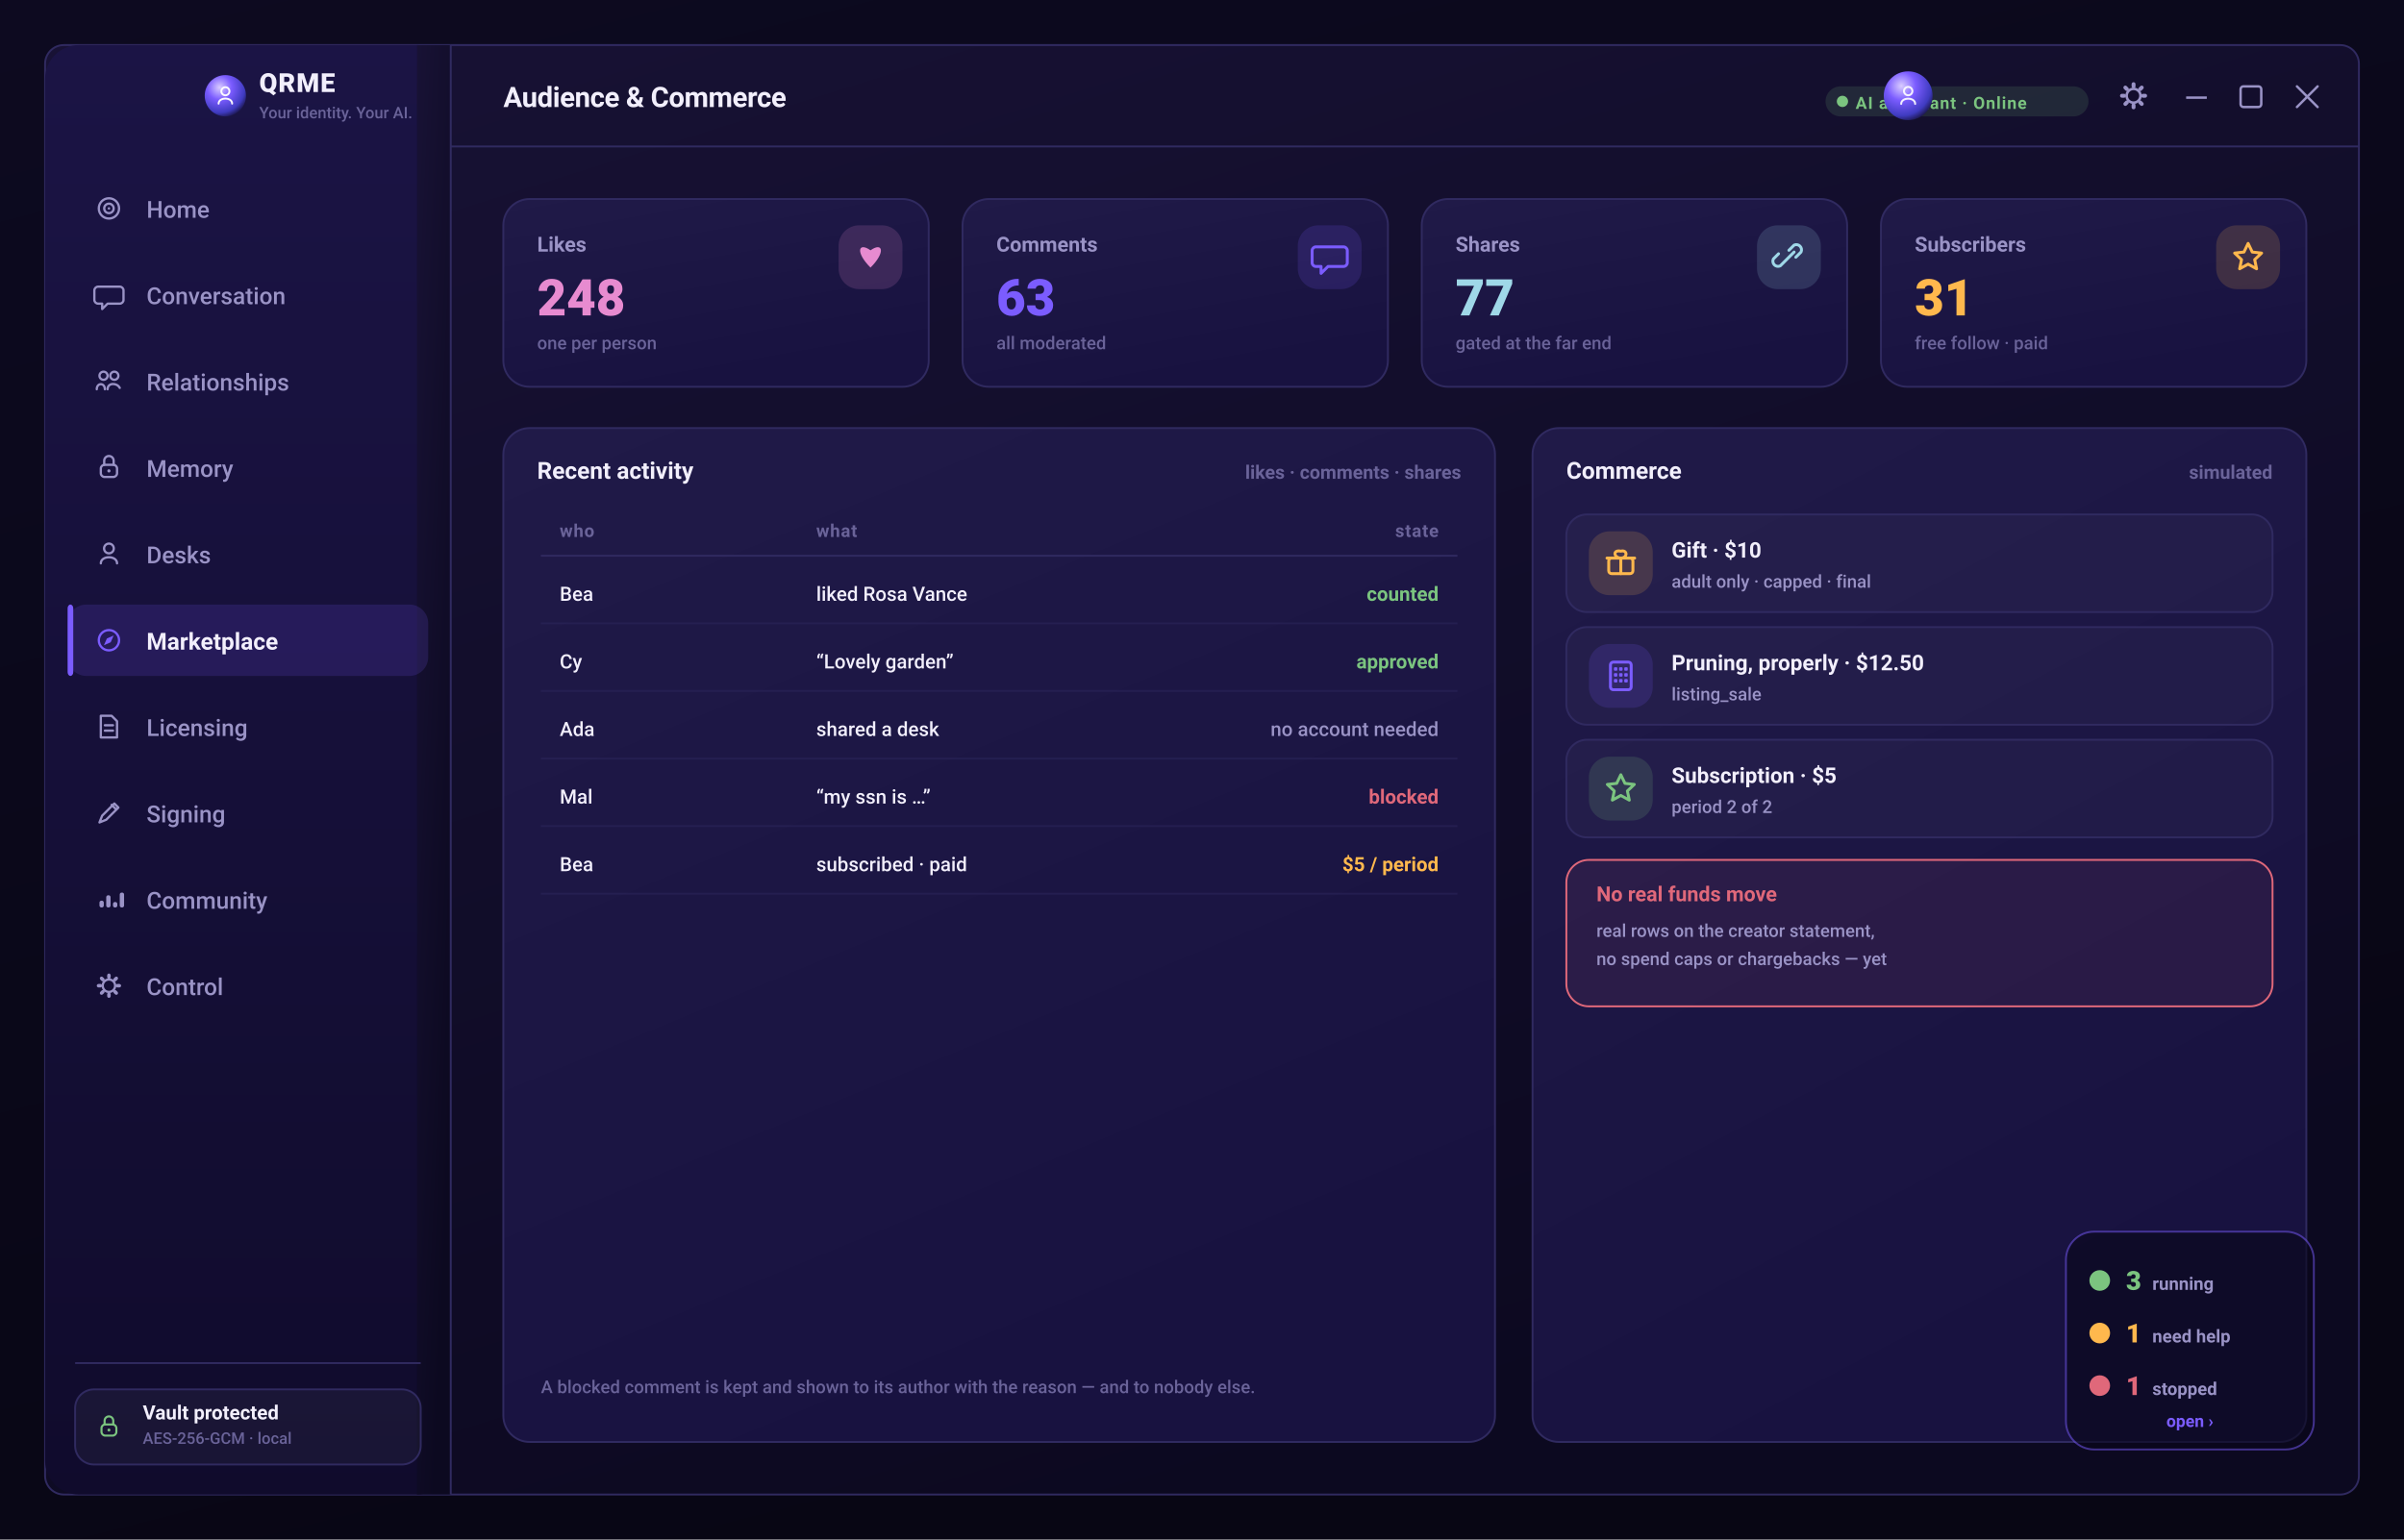
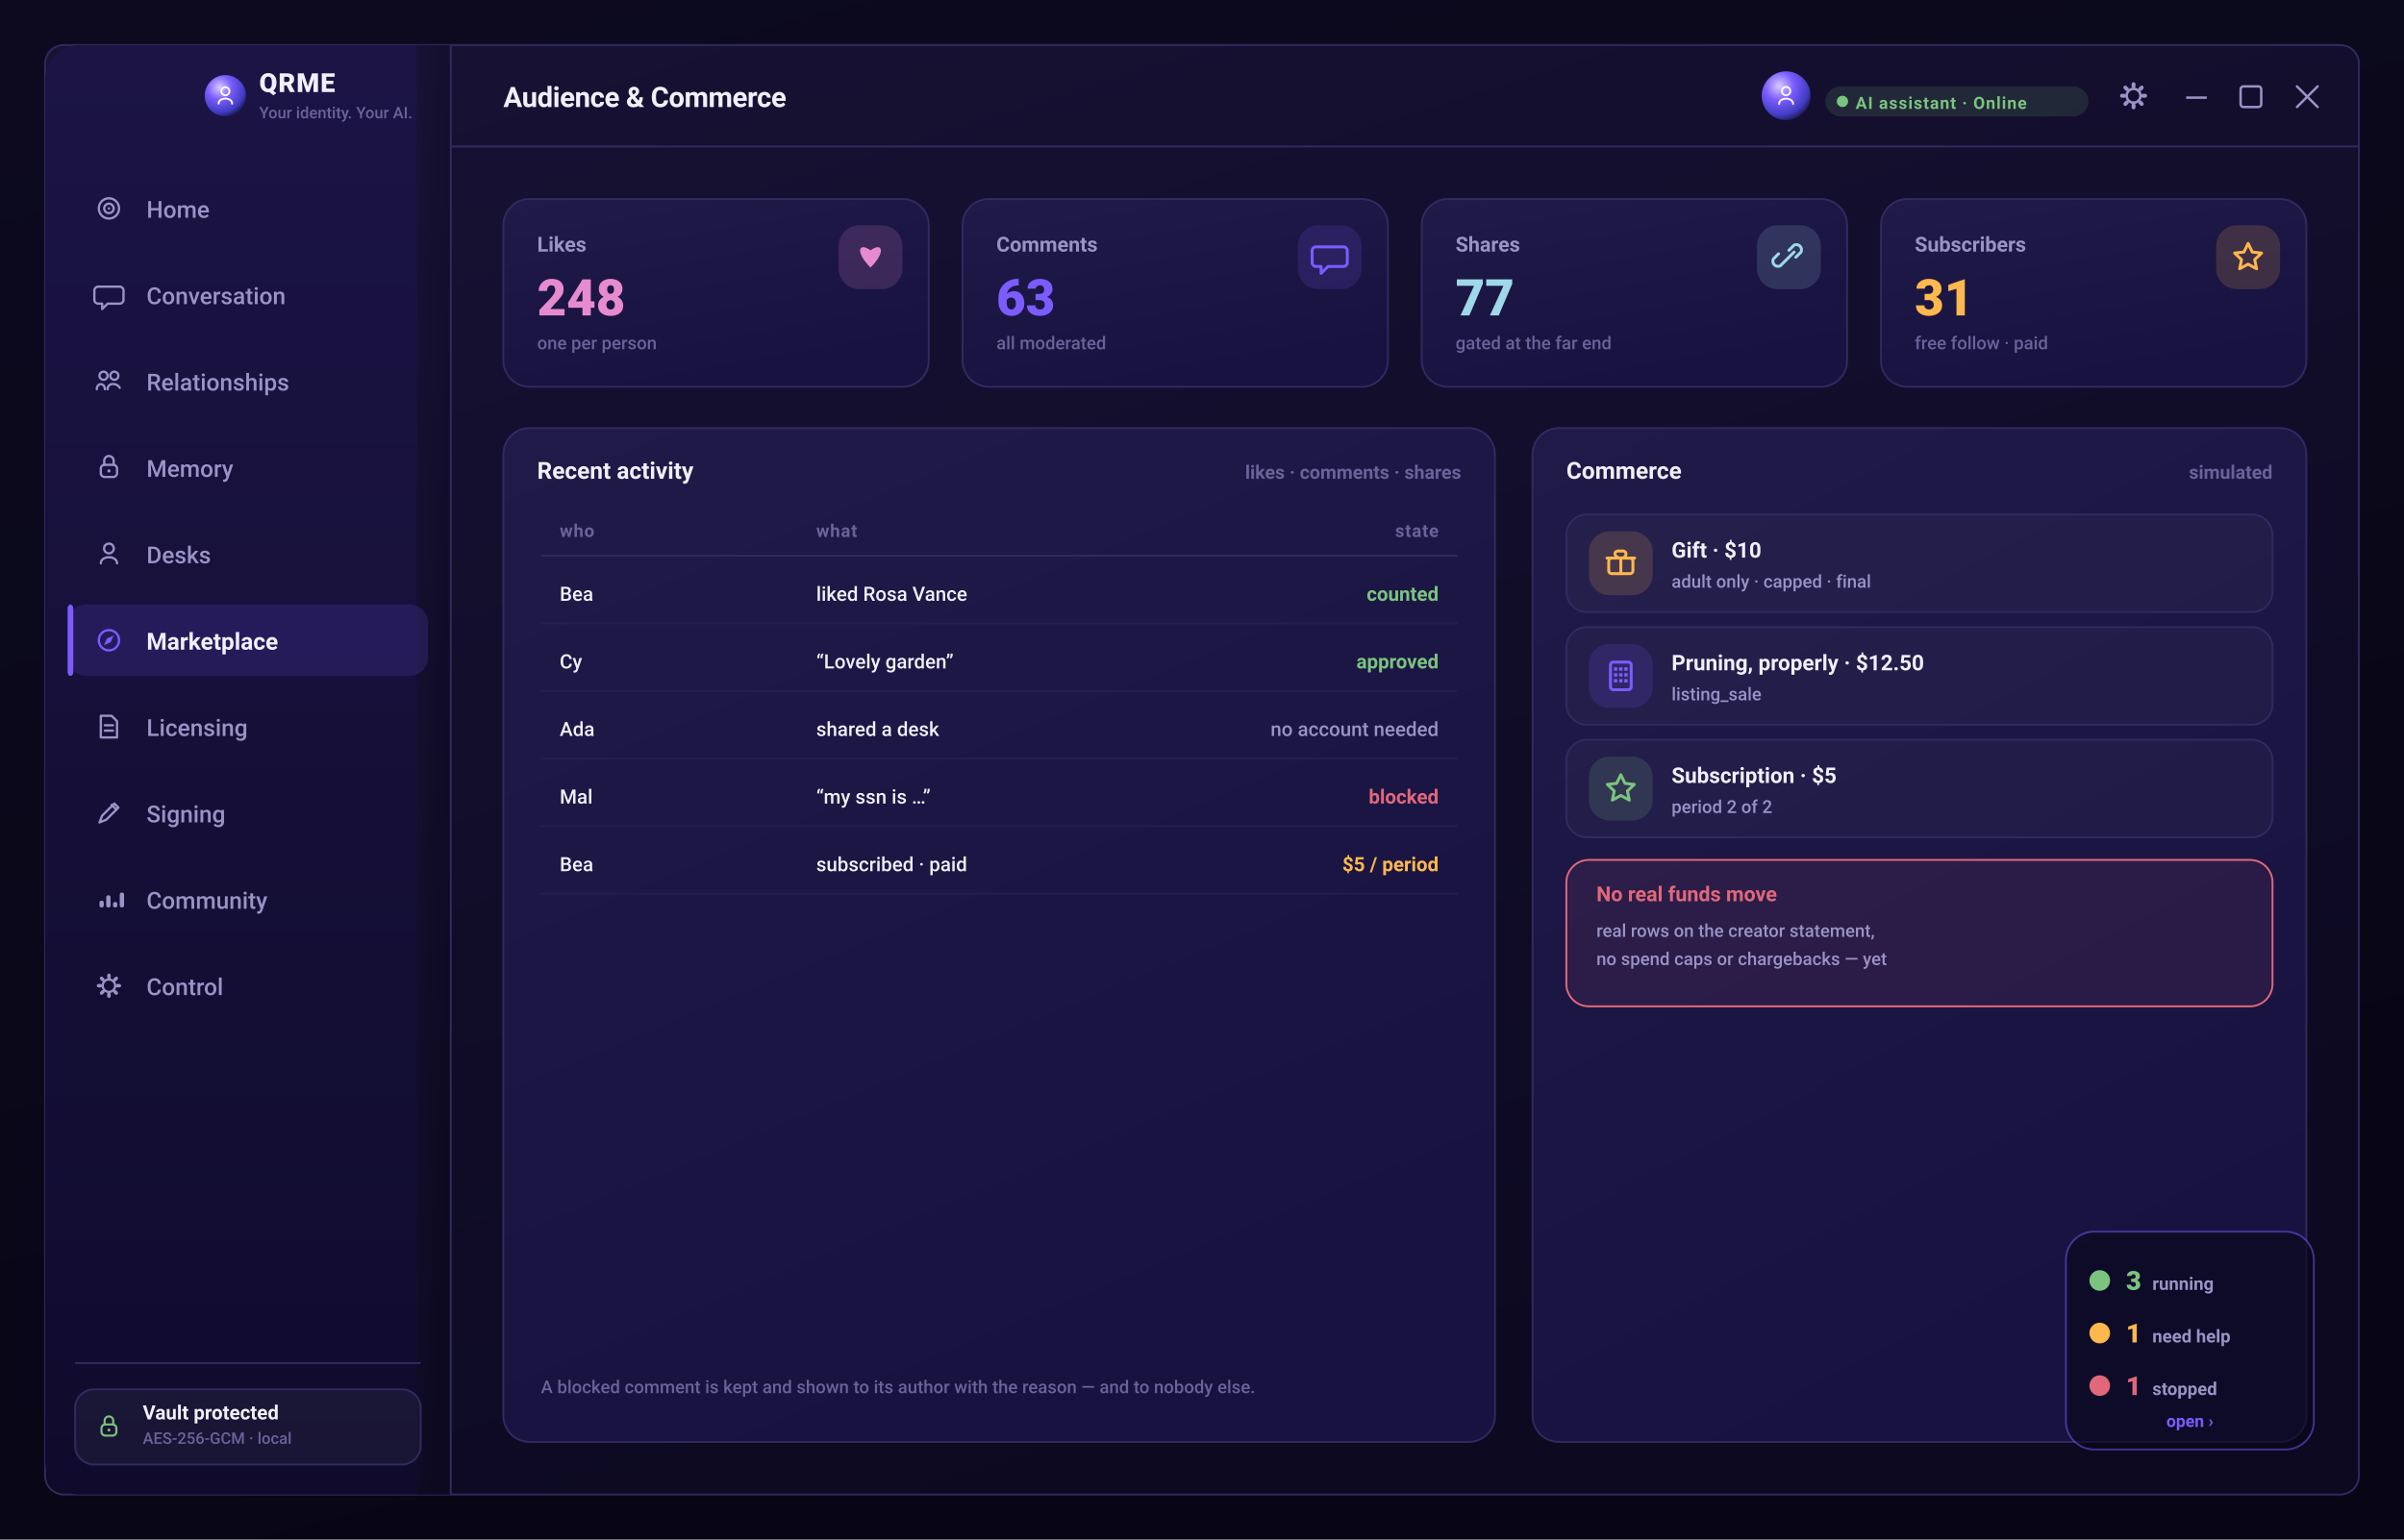
<svg xmlns="http://www.w3.org/2000/svg" width="1280" height="820" viewBox="0 0 1280 820" role="img" aria-label="QRME — Audience &amp; Commerce">
  <defs>
    <linearGradient id="gPage" x1="0" y1="0" x2="0.4" y2="1">
      <stop offset="0" stop-color="#0d0a20" />
      <stop offset="1" stop-color="#080614" />
    </linearGradient>
    <linearGradient id="gScr" x1="0" y1="0" x2="0.5" y2="1">
      <stop offset="0" stop-color="#181235" />
      <stop offset="1" stop-color="#0c0920" />
    </linearGradient>
    <linearGradient id="gSide" x1="0" y1="0" x2="0" y2="1">
      <stop offset="0" stop-color="#1b1445" />
      <stop offset="1" stop-color="#100b2c" />
    </linearGradient>
    <linearGradient id="gCard" x1="0" y1="0" x2="0.4" y2="1">
      <stop offset="0" stop-color="#201a48" />
      <stop offset="1" stop-color="#181240" />
    </linearGradient>
    <linearGradient id="gBrand" x1="0" y1="0" x2="1" y2="0">
      <stop offset="0" stop-color="#7b5cff" />
      <stop offset="1" stop-color="#9d7bff" />
    </linearGradient>
    <linearGradient id="gAmber" x1="0" y1="0" x2="1" y2="0">
      <stop offset="0" stop-color="#ffb84d" />
      <stop offset="1" stop-color="#ffd27a" />
    </linearGradient>
    <radialGradient id="orb" cx="36%" cy="30%" r="78%">
      <stop offset="0" stop-color="#d9ccff" />
      <stop offset="38%" stop-color="#7b5cff" />
      <stop offset="78%" stop-color="#3f3bc0" />
      <stop offset="100%" stop-color="#140f34" />
    </radialGradient>
  </defs>
  <rect x="0.0" y="0.0" width="1280.0" height="820.0" rx="0" fill="url(#gPage)" />
  <rect x="24" y="24" width="1232" height="772" rx="10" fill="url(#gScr)" stroke="#302a60" stroke-width="1" />
  <rect x="24.0" y="24.0" width="216.0" height="772.0" rx="18" fill="url(#gSide)" />
  <rect x="222.0" y="24.0" width="18.0" height="772.0" rx="0" fill="url(#gScr)" />
  <line x1="240" y1="24" x2="240" y2="796" stroke="#302a60" stroke-width="1" />
  <line x1="240" y1="78" x2="1256" y2="78" stroke="#302a60" stroke-width="1" />
  <line x1="1164" y1="52" x2="1175" y2="52" stroke="#9a93c6" stroke-width="1.3" />
  <rect x="1193.0" y="46.0" width="11.0" height="11.0" rx="1.5" fill="none" stroke="#9a93c6" stroke-width="1.3" />
  <path d="M1223 46 l11 11 M1234 46 l-11 11" stroke="#9a93c6" stroke-width="1.3" stroke-linecap="round" />
  <circle cx="120" cy="51" r="11" fill="url(#orb)" />
  <circle cx="120" cy="48.6" r="2.16" fill="none" stroke="rgba(255,255,255,0.95)" stroke-width="1.02" stroke-linecap="round" stroke-linejoin="round" />
  <path d="M116.4 55.2 c0 -3.6 7.2 -3.6 7.2 0" fill="none" stroke="rgba(255,255,255,0.95)" stroke-width="1.02" stroke-linecap="round" stroke-linejoin="round" />
  <text x="138.0" y="49.0" font-family="-apple-system,BlinkMacSystemFont,'SF Pro Display','SF Pro Text','Segoe UI',Roboto,system-ui,sans-serif" font-size="14" font-weight="800" fill="#f2effc" text-anchor="start" letter-spacing="0.5">QRME</text>
  <text x="138.0" y="63.0" font-family="-apple-system,BlinkMacSystemFont,'SF Pro Display','SF Pro Text','Segoe UI',Roboto,system-ui,sans-serif" font-size="8.5" font-weight="500" fill="#6a6399" text-anchor="start">Your identity. Your AI.</text>
  <text x="268.0" y="57.0" font-family="-apple-system,BlinkMacSystemFont,'SF Pro Display','SF Pro Text','Segoe UI',Roboto,system-ui,sans-serif" font-size="15" font-weight="700" fill="#f2effc" text-anchor="start" letter-spacing="-0.2">Audience &amp; Commerce</text>
  <rect x="1134.96" y="43.8" width="2.08" height="3.2" rx="1" transform="rotate(0 1136 51)" fill="#9a93c6" />
  <rect x="1134.96" y="43.8" width="2.08" height="3.2" rx="1" transform="rotate(45 1136 51)" fill="#9a93c6" />
  <rect x="1134.96" y="43.8" width="2.08" height="3.2" rx="1" transform="rotate(90 1136 51)" fill="#9a93c6" />
  <rect x="1134.96" y="43.8" width="2.08" height="3.2" rx="1" transform="rotate(135 1136 51)" fill="#9a93c6" />
  <rect x="1134.96" y="43.8" width="2.08" height="3.2" rx="1" transform="rotate(180 1136 51)" fill="#9a93c6" />
  <rect x="1134.96" y="43.8" width="2.08" height="3.2" rx="1" transform="rotate(225 1136 51)" fill="#9a93c6" />
  <rect x="1134.96" y="43.8" width="2.08" height="3.2" rx="1" transform="rotate(270 1136 51)" fill="#9a93c6" />
  <rect x="1134.96" y="43.8" width="2.08" height="3.2" rx="1" transform="rotate(315 1136 51)" fill="#9a93c6" />
  <circle cx="1136" cy="51" r="3.68" fill="none" stroke="#9a93c6" stroke-width="1.36" stroke-linecap="round" stroke-linejoin="round" />
  <rect x="972.0" y="46.0" width="140.0" height="16.0" rx="8" fill="rgba(123,196,127,0.14)" />
  <circle cx="981.0" cy="54" r="3" fill="#7bc47f" />
  <text x="988.0" y="58.0" font-family="-apple-system,BlinkMacSystemFont,'SF Pro Display','SF Pro Text','Segoe UI',Roboto,system-ui,sans-serif" font-size="9" font-weight="700" fill="#7bc47f" text-anchor="start" letter-spacing="0.5">AI assistant · Online</text>
-   <circle cx="1016" cy="51" r="13" fill="url(#orb)" />
-   <circle cx="1016" cy="48.52" r="2.232" fill="none" stroke="rgba(255,255,255,0.9)" stroke-width="1.05" stroke-linecap="round" stroke-linejoin="round" />
-   <path d="M1012.28 55.34 c0 -3.72 7.44 -3.72 7.44 0" fill="none" stroke="rgba(255,255,255,0.9)" stroke-width="1.05" stroke-linecap="round" stroke-linejoin="round" />
+   <circle cx="951.0" cy="51" r="13" fill="url(#orb)" />
+   <circle cx="951.0" cy="48.52" r="2.232" fill="none" stroke="rgba(255,255,255,0.9)" stroke-width="1.05" stroke-linecap="round" stroke-linejoin="round" />
+   <path d="M947.28 55.34 c0 -3.72 7.44 -3.72 7.44 0" fill="none" stroke="rgba(255,255,255,0.9)" stroke-width="1.05" stroke-linecap="round" stroke-linejoin="round" />
  <circle cx="58" cy="111" r="5.4" fill="none" stroke="#9a93c6" stroke-width="1.22" stroke-linecap="round" stroke-linejoin="round" />
  <circle cx="58" cy="111" r="2.52" fill="none" stroke="#9a93c6" stroke-width="1.22" stroke-linecap="round" stroke-linejoin="round" />
  <circle cx="58" cy="111" r="0.648" fill="#9a93c6" />
  <text x="78.0" y="116.0" font-family="-apple-system,BlinkMacSystemFont,'SF Pro Display','SF Pro Text','Segoe UI',Roboto,system-ui,sans-serif" font-size="12.5" font-weight="500" fill="#9a93c6" text-anchor="start">Home</text>
  <path d="M52.24 152.68 h11.52 a2 2 0 0 1 2 2 v5.04 a2 2 0 0 1 -2 2 h-6.48 l-2.88 2.88 v-2.88 h-2.16 a2 2 0 0 1 -2 -2 v-5.04 a2 2 0 0 1 2 -2 Z" fill="none" stroke="#9a93c6" stroke-width="1.22" stroke-linecap="round" stroke-linejoin="round" />
  <text x="78.0" y="162.0" font-family="-apple-system,BlinkMacSystemFont,'SF Pro Display','SF Pro Text','Segoe UI',Roboto,system-ui,sans-serif" font-size="12.5" font-weight="500" fill="#9a93c6" text-anchor="start">Conversation</text>
  <circle cx="55.12" cy="200.12" r="2.16" fill="none" stroke="#9a93c6" stroke-width="1.22" stroke-linecap="round" stroke-linejoin="round" />
  <circle cx="60.88" cy="200.12" r="2.16" fill="none" stroke="#9a93c6" stroke-width="1.22" stroke-linecap="round" stroke-linejoin="round" />
  <path d="M51.52 207.32 c0 -3.6 4.32 -3.6 4.32 0 M57.28 207.32 c0 -3.6 5.04 -3.6 6.48 -0.72" fill="none" stroke="#9a93c6" stroke-width="1.22" stroke-linecap="round" stroke-linejoin="round" />
  <text x="78.0" y="208.0" font-family="-apple-system,BlinkMacSystemFont,'SF Pro Display','SF Pro Text','Segoe UI',Roboto,system-ui,sans-serif" font-size="12.5" font-weight="500" fill="#9a93c6" text-anchor="start">Relationships</text>
  <rect x="53.68" y="247.56" width="8.64" height="6.48" rx="2" fill="none" stroke="#9a93c6" stroke-width="1.22" stroke-linecap="round" stroke-linejoin="round" />
  <path d="M55.48 247.56 v-2.16 a2.52 2.52 0 0 1 5.04 0 v2.16" fill="none" stroke="#9a93c6" stroke-width="1.22" stroke-linecap="round" stroke-linejoin="round" />
  <circle cx="58" cy="250.8" r="0.864" fill="#9a93c6" />
  <text x="78.0" y="254.0" font-family="-apple-system,BlinkMacSystemFont,'SF Pro Display','SF Pro Text','Segoe UI',Roboto,system-ui,sans-serif" font-size="12.5" font-weight="500" fill="#9a93c6" text-anchor="start">Memory</text>
  <circle cx="58" cy="292.12" r="2.592" fill="none" stroke="#9a93c6" stroke-width="1.22" stroke-linecap="round" stroke-linejoin="round" />
  <path d="M53.68 300.04 c0 -4.32 8.64 -4.32 8.64 0" fill="none" stroke="#9a93c6" stroke-width="1.22" stroke-linecap="round" stroke-linejoin="round" />
  <text x="78.0" y="300.0" font-family="-apple-system,BlinkMacSystemFont,'SF Pro Display','SF Pro Text','Segoe UI',Roboto,system-ui,sans-serif" font-size="12.5" font-weight="500" fill="#9a93c6" text-anchor="start">Desks</text>
  <rect x="36.0" y="322.0" width="192.0" height="38.0" rx="10" fill="rgba(123,92,255,0.16)" />
  <rect x="36.0" y="322.0" width="3.0" height="38.0" rx="2" fill="#7b5cff" />
  <circle cx="58" cy="341" r="5.4" fill="none" stroke="#7b5cff" stroke-width="1.22" stroke-linecap="round" stroke-linejoin="round" />
  <path d="M60.52 338.48 l-1.584 3.6 -3.6 1.584 1.584 -3.6 Z" fill="#7b5cff" />
  <text x="78.0" y="346.0" font-family="-apple-system,BlinkMacSystemFont,'SF Pro Display','SF Pro Text','Segoe UI',Roboto,system-ui,sans-serif" font-size="12.5" font-weight="650" fill="#f2effc" text-anchor="start">Marketplace</text>
  <path d="M53.68 381.24 h5.76 l2.88 2.88 v8.64 h-8.64 Z" fill="none" stroke="#9a93c6" stroke-width="1.22" stroke-linecap="round" stroke-linejoin="round" />
  <path d="M55.84 386.28 h4.32 M55.84 389.16 h4.32" fill="none" stroke="#9a93c6" stroke-width="1.22" stroke-linecap="round" stroke-linejoin="round" />
  <text x="78.0" y="392.0" font-family="-apple-system,BlinkMacSystemFont,'SF Pro Display','SF Pro Text','Segoe UI',Roboto,system-ui,sans-serif" font-size="12.5" font-weight="500" fill="#9a93c6" text-anchor="start">Licensing</text>
  <path d="M52.96 438.04 l1.44 -3.6 6.48 -6.48 2.16 2.16 -6.48 6.48 -3.6 1.44 Z" fill="none" stroke="#9a93c6" stroke-width="1.22" stroke-linecap="round" stroke-linejoin="round" />
  <path d="M59.44 428.68 l2.16 2.16" fill="none" stroke="#9a93c6" stroke-width="1.22" stroke-linecap="round" stroke-linejoin="round" />
  <text x="78.0" y="438.0" font-family="-apple-system,BlinkMacSystemFont,'SF Pro Display','SF Pro Text','Segoe UI',Roboto,system-ui,sans-serif" font-size="12.5" font-weight="500" fill="#9a93c6" text-anchor="start">Signing</text>
  <rect x="52.96" y="479.72" width="2.304" height="3.6" rx="1" fill="#9a93c6" />
  <rect x="56.56" y="476.84" width="2.304" height="6.48" rx="1" fill="#9a93c6" />
  <rect x="60.16" y="480.44" width="2.304" height="2.88" rx="1" fill="#9a93c6" />
  <rect x="63.76" y="475.4" width="2.304" height="7.92" rx="1" fill="#9a93c6" />
  <text x="78.0" y="484.0" font-family="-apple-system,BlinkMacSystemFont,'SF Pro Display','SF Pro Text','Segoe UI',Roboto,system-ui,sans-serif" font-size="12.5" font-weight="500" fill="#9a93c6" text-anchor="start">Community</text>
  <rect x="57.064" y="518.52" width="1.872" height="2.88" rx="1" transform="rotate(0 58 525)" fill="#9a93c6" />
  <rect x="57.064" y="518.52" width="1.872" height="2.88" rx="1" transform="rotate(45 58 525)" fill="#9a93c6" />
  <rect x="57.064" y="518.52" width="1.872" height="2.88" rx="1" transform="rotate(90 58 525)" fill="#9a93c6" />
  <rect x="57.064" y="518.52" width="1.872" height="2.88" rx="1" transform="rotate(135 58 525)" fill="#9a93c6" />
  <rect x="57.064" y="518.52" width="1.872" height="2.88" rx="1" transform="rotate(180 58 525)" fill="#9a93c6" />
  <rect x="57.064" y="518.52" width="1.872" height="2.88" rx="1" transform="rotate(225 58 525)" fill="#9a93c6" />
  <rect x="57.064" y="518.52" width="1.872" height="2.88" rx="1" transform="rotate(270 58 525)" fill="#9a93c6" />
  <rect x="57.064" y="518.52" width="1.872" height="2.88" rx="1" transform="rotate(315 58 525)" fill="#9a93c6" />
  <circle cx="58" cy="525" r="3.312" fill="none" stroke="#9a93c6" stroke-width="1.22" stroke-linecap="round" stroke-linejoin="round" />
  <text x="78.0" y="530.0" font-family="-apple-system,BlinkMacSystemFont,'SF Pro Display','SF Pro Text','Segoe UI',Roboto,system-ui,sans-serif" font-size="12.5" font-weight="500" fill="#9a93c6" text-anchor="start">Control</text>
  <line x1="40" y1="726" x2="224" y2="726" stroke="#302a60" stroke-width="1" />
  <rect x="40.0" y="740.0" width="184.0" height="40.0" rx="10" fill="rgba(255,255,255,0.04)" stroke="#302a60" stroke-width="1" />
  <rect x="54.04" y="758.68" width="7.92" height="5.94" rx="2" fill="none" stroke="#7bc47f" stroke-width="1.12" stroke-linecap="round" stroke-linejoin="round" />
  <path d="M55.69 758.68 v-1.98 a2.31 2.31 0 0 1 4.62 0 v1.98" fill="none" stroke="#7bc47f" stroke-width="1.12" stroke-linecap="round" stroke-linejoin="round" />
  <circle cx="58" cy="761.65" r="0.792" fill="#7bc47f" />
  <text x="76.0" y="756.0" font-family="-apple-system,BlinkMacSystemFont,'SF Pro Display','SF Pro Text','Segoe UI',Roboto,system-ui,sans-serif" font-size="10.5" font-weight="650" fill="#f2effc" text-anchor="start">Vault protected</text>
  <text x="76.0" y="769.0" font-family="-apple-system,BlinkMacSystemFont,'SF Pro Display','SF Pro Text','Segoe UI',Roboto,system-ui,sans-serif" font-size="8.5" font-weight="500" fill="#6a6399" text-anchor="start">AES-256-GCM · local</text>
  <rect x="268.0" y="106.0" width="226.5" height="100.0" rx="14" fill="url(#gCard)" stroke="#302a60" stroke-width="1" />
  <text x="286.0" y="134.0" font-family="-apple-system,BlinkMacSystemFont,'SF Pro Display','SF Pro Text','Segoe UI',Roboto,system-ui,sans-serif" font-size="11" font-weight="600" fill="#9a93c6" text-anchor="start">Likes</text>
  <text x="286.0" y="168.0" font-family="-apple-system,BlinkMacSystemFont,'SF Pro Display','SF Pro Text','Segoe UI',Roboto,system-ui,sans-serif" font-size="27" font-weight="800" fill="#e78bd0" text-anchor="start">248</text>
  <text x="286.0" y="186.0" font-family="-apple-system,BlinkMacSystemFont,'SF Pro Display','SF Pro Text','Segoe UI',Roboto,system-ui,sans-serif" font-size="9.5" font-weight="500" fill="#6a6399" text-anchor="start">one per person</text>
  <rect x="446.5" y="120.0" width="34.0" height="34.0" rx="11" fill="rgba(231,139,208,0.16)" />
  <path d="M463.5 142.52 C455.22 134.24,457.06 128.72,463.5 133.32 C469.94 128.72,471.78 134.24,463.5 142.52 Z" fill="#e78bd0" />
  <rect x="512.5" y="106.0" width="226.5" height="100.0" rx="14" fill="url(#gCard)" stroke="#302a60" stroke-width="1" />
  <text x="530.5" y="134.0" font-family="-apple-system,BlinkMacSystemFont,'SF Pro Display','SF Pro Text','Segoe UI',Roboto,system-ui,sans-serif" font-size="11" font-weight="600" fill="#9a93c6" text-anchor="start">Comments</text>
  <text x="530.5" y="168.0" font-family="-apple-system,BlinkMacSystemFont,'SF Pro Display','SF Pro Text','Segoe UI',Roboto,system-ui,sans-serif" font-size="27" font-weight="800" fill="#7b5cff" text-anchor="start">63</text>
  <text x="530.5" y="186.0" font-family="-apple-system,BlinkMacSystemFont,'SF Pro Display','SF Pro Text','Segoe UI',Roboto,system-ui,sans-serif" font-size="9.5" font-weight="500" fill="#6a6399" text-anchor="start">all moderated</text>
  <rect x="691.0" y="120.0" width="34.0" height="34.0" rx="11" fill="rgba(123,92,255,0.16)" />
  <path d="M700.64 131.48 h14.72 a2 2 0 0 1 2 2 v6.44 a2 2 0 0 1 -2 2 h-8.28 l-3.68 3.68 v-3.68 h-2.76 a2 2 0 0 1 -2 -2 v-6.44 a2 2 0 0 1 2 -2 Z" fill="none" stroke="#7b5cff" stroke-width="1.56" stroke-linecap="round" stroke-linejoin="round" />
  <rect x="757.0" y="106.0" width="226.5" height="100.0" rx="14" fill="url(#gCard)" stroke="#302a60" stroke-width="1" />
  <text x="775.0" y="134.0" font-family="-apple-system,BlinkMacSystemFont,'SF Pro Display','SF Pro Text','Segoe UI',Roboto,system-ui,sans-serif" font-size="11" font-weight="600" fill="#9a93c6" text-anchor="start">Shares</text>
  <text x="775.0" y="168.0" font-family="-apple-system,BlinkMacSystemFont,'SF Pro Display','SF Pro Text','Segoe UI',Roboto,system-ui,sans-serif" font-size="27" font-weight="800" fill="#9fd8e8" text-anchor="start">77</text>
  <text x="775.0" y="186.0" font-family="-apple-system,BlinkMacSystemFont,'SF Pro Display','SF Pro Text','Segoe UI',Roboto,system-ui,sans-serif" font-size="9.5" font-weight="500" fill="#6a6399" text-anchor="start">gated at the far end</text>
  <rect x="935.5" y="120.0" width="34.0" height="34.0" rx="11" fill="rgba(159,216,232,0.16)" />
  <path d="M950.66 138.84 l-2.76 2.76 a2.76 2.76 0 0 1 -3.68 -3.68 l2.76 -2.76 m5.52 -1.84 l2.76 -2.76 a2.76 2.76 0 0 1 3.68 3.68 l-2.76 2.76 M949.74 139.76 l5.52 -5.52" fill="none" stroke="#9fd8e8" stroke-width="1.56" stroke-linecap="round" stroke-linejoin="round" />
  <rect x="1001.5" y="106.0" width="226.5" height="100.0" rx="14" fill="url(#gCard)" stroke="#302a60" stroke-width="1" />
  <text x="1019.5" y="134.0" font-family="-apple-system,BlinkMacSystemFont,'SF Pro Display','SF Pro Text','Segoe UI',Roboto,system-ui,sans-serif" font-size="11" font-weight="600" fill="#9a93c6" text-anchor="start">Subscribers</text>
  <text x="1019.5" y="168.0" font-family="-apple-system,BlinkMacSystemFont,'SF Pro Display','SF Pro Text','Segoe UI',Roboto,system-ui,sans-serif" font-size="27" font-weight="800" fill="#ffb84d" text-anchor="start">31</text>
  <text x="1019.5" y="186.0" font-family="-apple-system,BlinkMacSystemFont,'SF Pro Display','SF Pro Text','Segoe UI',Roboto,system-ui,sans-serif" font-size="9.5" font-weight="500" fill="#6a6399" text-anchor="start">free follow · paid</text>
  <rect x="1180.0" y="120.0" width="34.0" height="34.0" rx="11" fill="rgba(255,184,77,0.16)" />
  <path d="M1197.0 129.64 l2.208 4.6 4.968 0.552 -3.68 3.496 1.012 4.876 -4.508 -2.484 -4.508 2.484 1.012 -4.876 -3.68 -3.496 4.968 -0.552 Z" fill="none" stroke="#ffb84d" stroke-width="1.56" stroke-linecap="round" stroke-linejoin="round" />
  <rect x="268.0" y="228.0" width="528.0" height="540.0" rx="14" fill="url(#gCard)" stroke="#302a60" stroke-width="1" />
  <text x="286.0" y="255.0" font-family="-apple-system,BlinkMacSystemFont,'SF Pro Display','SF Pro Text','Segoe UI',Roboto,system-ui,sans-serif" font-size="12.5" font-weight="700" fill="#f2effc" text-anchor="start">Recent activity</text>
  <text x="778.0" y="255.0" font-family="-apple-system,BlinkMacSystemFont,'SF Pro Display','SF Pro Text','Segoe UI',Roboto,system-ui,sans-serif" font-size="10" font-weight="600" fill="#6a6399" text-anchor="end">likes · comments · shares</text>
  <text x="298.0" y="286.0" font-family="-apple-system,BlinkMacSystemFont,'SF Pro Display','SF Pro Text','Segoe UI',Roboto,system-ui,sans-serif" font-size="9.5" font-weight="700" fill="#6a6399" text-anchor="start" letter-spacing="0.4">who</text>
  <text x="434.6" y="286.0" font-family="-apple-system,BlinkMacSystemFont,'SF Pro Display','SF Pro Text','Segoe UI',Roboto,system-ui,sans-serif" font-size="9.5" font-weight="700" fill="#6a6399" text-anchor="start" letter-spacing="0.4">what</text>
  <text x="766.0" y="286.0" font-family="-apple-system,BlinkMacSystemFont,'SF Pro Display','SF Pro Text','Segoe UI',Roboto,system-ui,sans-serif" font-size="9.5" font-weight="700" fill="#6a6399" text-anchor="end" letter-spacing="0.4">state</text>
  <line x1="288" y1="296" x2="776.0" y2="296" stroke="#302a60" stroke-width="1" />
  <text x="298.0" y="320.0" font-family="-apple-system,BlinkMacSystemFont,'SF Pro Display','SF Pro Text','Segoe UI',Roboto,system-ui,sans-serif" font-size="10.5" font-weight="500" fill="#f2effc" text-anchor="start">Bea</text>
  <text x="434.6" y="320.0" font-family="-apple-system,BlinkMacSystemFont,'SF Pro Display','SF Pro Text','Segoe UI',Roboto,system-ui,sans-serif" font-size="10.5" font-weight="500" fill="#f2effc" text-anchor="start">liked Rosa Vance</text>
  <text x="766.0" y="320.0" font-family="-apple-system,BlinkMacSystemFont,'SF Pro Display','SF Pro Text','Segoe UI',Roboto,system-ui,sans-serif" font-size="10.5" font-weight="600" fill="#7bc47f" text-anchor="end">counted</text>
  <line x1="288" y1="332" x2="776.0" y2="332" stroke="rgba(48,42,96,0.45)" stroke-width="1" />
  <text x="298.0" y="356.0" font-family="-apple-system,BlinkMacSystemFont,'SF Pro Display','SF Pro Text','Segoe UI',Roboto,system-ui,sans-serif" font-size="10.5" font-weight="500" fill="#f2effc" text-anchor="start">Cy</text>
  <text x="434.6" y="356.0" font-family="-apple-system,BlinkMacSystemFont,'SF Pro Display','SF Pro Text','Segoe UI',Roboto,system-ui,sans-serif" font-size="10.5" font-weight="500" fill="#f2effc" text-anchor="start">“Lovely garden”</text>
  <text x="766.0" y="356.0" font-family="-apple-system,BlinkMacSystemFont,'SF Pro Display','SF Pro Text','Segoe UI',Roboto,system-ui,sans-serif" font-size="10.5" font-weight="600" fill="#7bc47f" text-anchor="end">approved</text>
  <line x1="288" y1="368" x2="776.0" y2="368" stroke="rgba(48,42,96,0.45)" stroke-width="1" />
  <text x="298.0" y="392.0" font-family="-apple-system,BlinkMacSystemFont,'SF Pro Display','SF Pro Text','Segoe UI',Roboto,system-ui,sans-serif" font-size="10.5" font-weight="500" fill="#f2effc" text-anchor="start">Ada</text>
  <text x="434.6" y="392.0" font-family="-apple-system,BlinkMacSystemFont,'SF Pro Display','SF Pro Text','Segoe UI',Roboto,system-ui,sans-serif" font-size="10.5" font-weight="500" fill="#f2effc" text-anchor="start">shared a desk</text>
  <text x="766.0" y="392.0" font-family="-apple-system,BlinkMacSystemFont,'SF Pro Display','SF Pro Text','Segoe UI',Roboto,system-ui,sans-serif" font-size="10.5" font-weight="500" fill="#9a93c6" text-anchor="end">no account needed</text>
  <line x1="288" y1="404" x2="776.0" y2="404" stroke="rgba(48,42,96,0.45)" stroke-width="1" />
  <text x="298.0" y="428.0" font-family="-apple-system,BlinkMacSystemFont,'SF Pro Display','SF Pro Text','Segoe UI',Roboto,system-ui,sans-serif" font-size="10.5" font-weight="500" fill="#f2effc" text-anchor="start">Mal</text>
  <text x="434.6" y="428.0" font-family="-apple-system,BlinkMacSystemFont,'SF Pro Display','SF Pro Text','Segoe UI',Roboto,system-ui,sans-serif" font-size="10.5" font-weight="500" fill="#f2effc" text-anchor="start">“my ssn is …”</text>
  <text x="766.0" y="428.0" font-family="-apple-system,BlinkMacSystemFont,'SF Pro Display','SF Pro Text','Segoe UI',Roboto,system-ui,sans-serif" font-size="10.5" font-weight="700" fill="#e0687a" text-anchor="end">blocked</text>
  <line x1="288" y1="440" x2="776.0" y2="440" stroke="rgba(48,42,96,0.45)" stroke-width="1" />
  <text x="298.0" y="464.0" font-family="-apple-system,BlinkMacSystemFont,'SF Pro Display','SF Pro Text','Segoe UI',Roboto,system-ui,sans-serif" font-size="10.5" font-weight="500" fill="#f2effc" text-anchor="start">Bea</text>
  <text x="434.6" y="464.0" font-family="-apple-system,BlinkMacSystemFont,'SF Pro Display','SF Pro Text','Segoe UI',Roboto,system-ui,sans-serif" font-size="10.5" font-weight="500" fill="#f2effc" text-anchor="start">subscribed · paid</text>
  <text x="766.0" y="464.0" font-family="-apple-system,BlinkMacSystemFont,'SF Pro Display','SF Pro Text','Segoe UI',Roboto,system-ui,sans-serif" font-size="10.5" font-weight="700" fill="#ffb84d" text-anchor="end">$5 / period</text>
  <line x1="288" y1="476" x2="776.0" y2="476" stroke="rgba(48,42,96,0.45)" stroke-width="1" />
  <text x="288.0" y="742.0" font-family="-apple-system,BlinkMacSystemFont,'SF Pro Display','SF Pro Text','Segoe UI',Roboto,system-ui,sans-serif" font-size="9.5" font-weight="500" fill="#6a6399" text-anchor="start">A blocked comment is kept and shown to its author with the reason — and to nobody else.</text>
  <rect x="816.0" y="228.0" width="412.0" height="540.0" rx="14" fill="url(#gCard)" stroke="#302a60" stroke-width="1" />
  <text x="834.0" y="255.0" font-family="-apple-system,BlinkMacSystemFont,'SF Pro Display','SF Pro Text','Segoe UI',Roboto,system-ui,sans-serif" font-size="12.5" font-weight="700" fill="#f2effc" text-anchor="start">Commerce</text>
  <text x="1210.0" y="255.0" font-family="-apple-system,BlinkMacSystemFont,'SF Pro Display','SF Pro Text','Segoe UI',Roboto,system-ui,sans-serif" font-size="10" font-weight="600" fill="#6a6399" text-anchor="end">simulated</text>
  <rect x="834.0" y="274.0" width="376.0" height="52.0" rx="11" fill="rgba(255,255,255,0.03)" stroke="#302a60" stroke-width="1" />
  <rect x="846.0" y="283.0" width="34.0" height="34.0" rx="11" fill="rgba(255,184,77,0.16)" />
  <rect x="856.56" y="297.24" width="12.88" height="8.28" rx="1.5" fill="none" stroke="#ffb84d" stroke-width="1.56" stroke-linecap="round" stroke-linejoin="round" />
  <path d="M855.64 297.24 h14.72 M863.0 297.24 v8.28 M863.0 297.24 c-3.68 0 -4.6 -4.6 0 -3.68 c3.68 -0.92 3.68 3.68 0 3.68" fill="none" stroke="#ffb84d" stroke-width="1.56" stroke-linecap="round" stroke-linejoin="round" />
  <text x="890.0" y="297.0" font-family="-apple-system,BlinkMacSystemFont,'SF Pro Display','SF Pro Text','Segoe UI',Roboto,system-ui,sans-serif" font-size="11.5" font-weight="650" fill="#f2effc" text-anchor="start">Gift · $10</text>
  <text x="890.0" y="313.0" font-family="-apple-system,BlinkMacSystemFont,'SF Pro Display','SF Pro Text','Segoe UI',Roboto,system-ui,sans-serif" font-size="9.5" font-weight="500" fill="#9a93c6" text-anchor="start">adult only · capped · final</text>
  <rect x="834.0" y="334.0" width="376.0" height="52.0" rx="11" fill="rgba(255,255,255,0.03)" stroke="#302a60" stroke-width="1" />
  <rect x="846.0" y="343.0" width="34.0" height="34.0" rx="11" fill="rgba(123,92,255,0.16)" />
  <rect x="857.48" y="352.64" width="11.04" height="14.72" rx="1.5" fill="none" stroke="#7b5cff" stroke-width="1.56" stroke-linecap="round" stroke-linejoin="round" />
  <rect x="859.32" y="355.4" width="1.84" height="1.84" rx="0.4" fill="#7b5cff" />
  <rect x="862.08" y="355.4" width="1.84" height="1.84" rx="0.4" fill="#7b5cff" />
  <rect x="864.84" y="355.4" width="1.84" height="1.84" rx="0.4" fill="#7b5cff" />
  <rect x="859.32" y="358.528" width="1.84" height="1.84" rx="0.4" fill="#7b5cff" />
  <rect x="862.08" y="358.528" width="1.84" height="1.84" rx="0.4" fill="#7b5cff" />
  <rect x="864.84" y="358.528" width="1.84" height="1.84" rx="0.4" fill="#7b5cff" />
  <rect x="859.32" y="361.656" width="1.84" height="1.84" rx="0.4" fill="#7b5cff" />
  <rect x="862.08" y="361.656" width="1.84" height="1.84" rx="0.4" fill="#7b5cff" />
  <rect x="864.84" y="361.656" width="1.84" height="1.84" rx="0.4" fill="#7b5cff" />
  <text x="890.0" y="357.0" font-family="-apple-system,BlinkMacSystemFont,'SF Pro Display','SF Pro Text','Segoe UI',Roboto,system-ui,sans-serif" font-size="11.5" font-weight="650" fill="#f2effc" text-anchor="start">Pruning, properly · $12.50</text>
  <text x="890.0" y="373.0" font-family="-apple-system,BlinkMacSystemFont,'SF Pro Display','SF Pro Text','Segoe UI',Roboto,system-ui,sans-serif" font-size="9.5" font-weight="500" fill="#9a93c6" text-anchor="start">listing_sale</text>
  <rect x="834.0" y="394.0" width="376.0" height="52.0" rx="11" fill="rgba(255,255,255,0.03)" stroke="#302a60" stroke-width="1" />
  <rect x="846.0" y="403.0" width="34.0" height="34.0" rx="11" fill="rgba(123,196,127,0.16)" />
  <path d="M863.0 412.64 l2.208 4.6 4.968 0.552 -3.68 3.496 1.012 4.876 -4.508 -2.484 -4.508 2.484 1.012 -4.876 -3.68 -3.496 4.968 -0.552 Z" fill="none" stroke="#7bc47f" stroke-width="1.56" stroke-linecap="round" stroke-linejoin="round" />
  <text x="890.0" y="417.0" font-family="-apple-system,BlinkMacSystemFont,'SF Pro Display','SF Pro Text','Segoe UI',Roboto,system-ui,sans-serif" font-size="11.5" font-weight="650" fill="#f2effc" text-anchor="start">Subscription · $5</text>
  <text x="890.0" y="433.0" font-family="-apple-system,BlinkMacSystemFont,'SF Pro Display','SF Pro Text','Segoe UI',Roboto,system-ui,sans-serif" font-size="9.5" font-weight="500" fill="#9a93c6" text-anchor="start">period 2 of 2</text>
  <rect x="834.0" y="458.0" width="376.0" height="78.0" rx="12" fill="rgba(224,104,122,0.08)" stroke="#e0687a" stroke-width="1" />
  <text x="850.0" y="480.0" font-family="-apple-system,BlinkMacSystemFont,'SF Pro Display','SF Pro Text','Segoe UI',Roboto,system-ui,sans-serif" font-size="11" font-weight="700" fill="#e0687a" text-anchor="start">No real funds move</text>
  <text x="850.0" y="499.0" font-family="-apple-system,BlinkMacSystemFont,'SF Pro Display','SF Pro Text','Segoe UI',Roboto,system-ui,sans-serif" font-size="9.5" font-weight="500" fill="#9a93c6" text-anchor="start">real rows on the creator statement,</text>
  <text x="850.0" y="514.0" font-family="-apple-system,BlinkMacSystemFont,'SF Pro Display','SF Pro Text','Segoe UI',Roboto,system-ui,sans-serif" font-size="9.5" font-weight="500" fill="#9a93c6" text-anchor="start">no spend caps or chargebacks — yet</text>
  <rect x="1100.0" y="656.0" width="132.0" height="116.0" rx="15" fill="rgba(9,7,26,0.62)" stroke="rgba(123,92,255,0.5)" stroke-width="1" />
  <circle cx="1118" cy="682" r="5.5" fill="#7bc47f" />
  <text x="1132.0" y="687.0" font-family="-apple-system,BlinkMacSystemFont,'SF Pro Display','SF Pro Text','Segoe UI',Roboto,system-ui,sans-serif" font-size="14" font-weight="800" fill="#7bc47f" text-anchor="start">3</text>
  <text x="1146.0" y="687.0" font-family="-apple-system,BlinkMacSystemFont,'SF Pro Display','SF Pro Text','Segoe UI',Roboto,system-ui,sans-serif" font-size="9.5" font-weight="600" fill="#9a93c6" text-anchor="start">running</text>
  <circle cx="1118" cy="710" r="5.5" fill="#ffb84d" />
  <text x="1132.0" y="715.0" font-family="-apple-system,BlinkMacSystemFont,'SF Pro Display','SF Pro Text','Segoe UI',Roboto,system-ui,sans-serif" font-size="14" font-weight="800" fill="#ffb84d" text-anchor="start">1</text>
  <text x="1146.0" y="715.0" font-family="-apple-system,BlinkMacSystemFont,'SF Pro Display','SF Pro Text','Segoe UI',Roboto,system-ui,sans-serif" font-size="9.5" font-weight="600" fill="#9a93c6" text-anchor="start">need help</text>
  <circle cx="1118" cy="738" r="5.5" fill="#e0687a" />
  <text x="1132.0" y="743.0" font-family="-apple-system,BlinkMacSystemFont,'SF Pro Display','SF Pro Text','Segoe UI',Roboto,system-ui,sans-serif" font-size="14" font-weight="800" fill="#e0687a" text-anchor="start">1</text>
  <text x="1146.0" y="743.0" font-family="-apple-system,BlinkMacSystemFont,'SF Pro Display','SF Pro Text','Segoe UI',Roboto,system-ui,sans-serif" font-size="9.5" font-weight="600" fill="#9a93c6" text-anchor="start">stopped</text>
  <text x="1166.0" y="760.0" font-family="-apple-system,BlinkMacSystemFont,'SF Pro Display','SF Pro Text','Segoe UI',Roboto,system-ui,sans-serif" font-size="9" font-weight="700" fill="#7b5cff" text-anchor="middle">open ›</text>
</svg>
